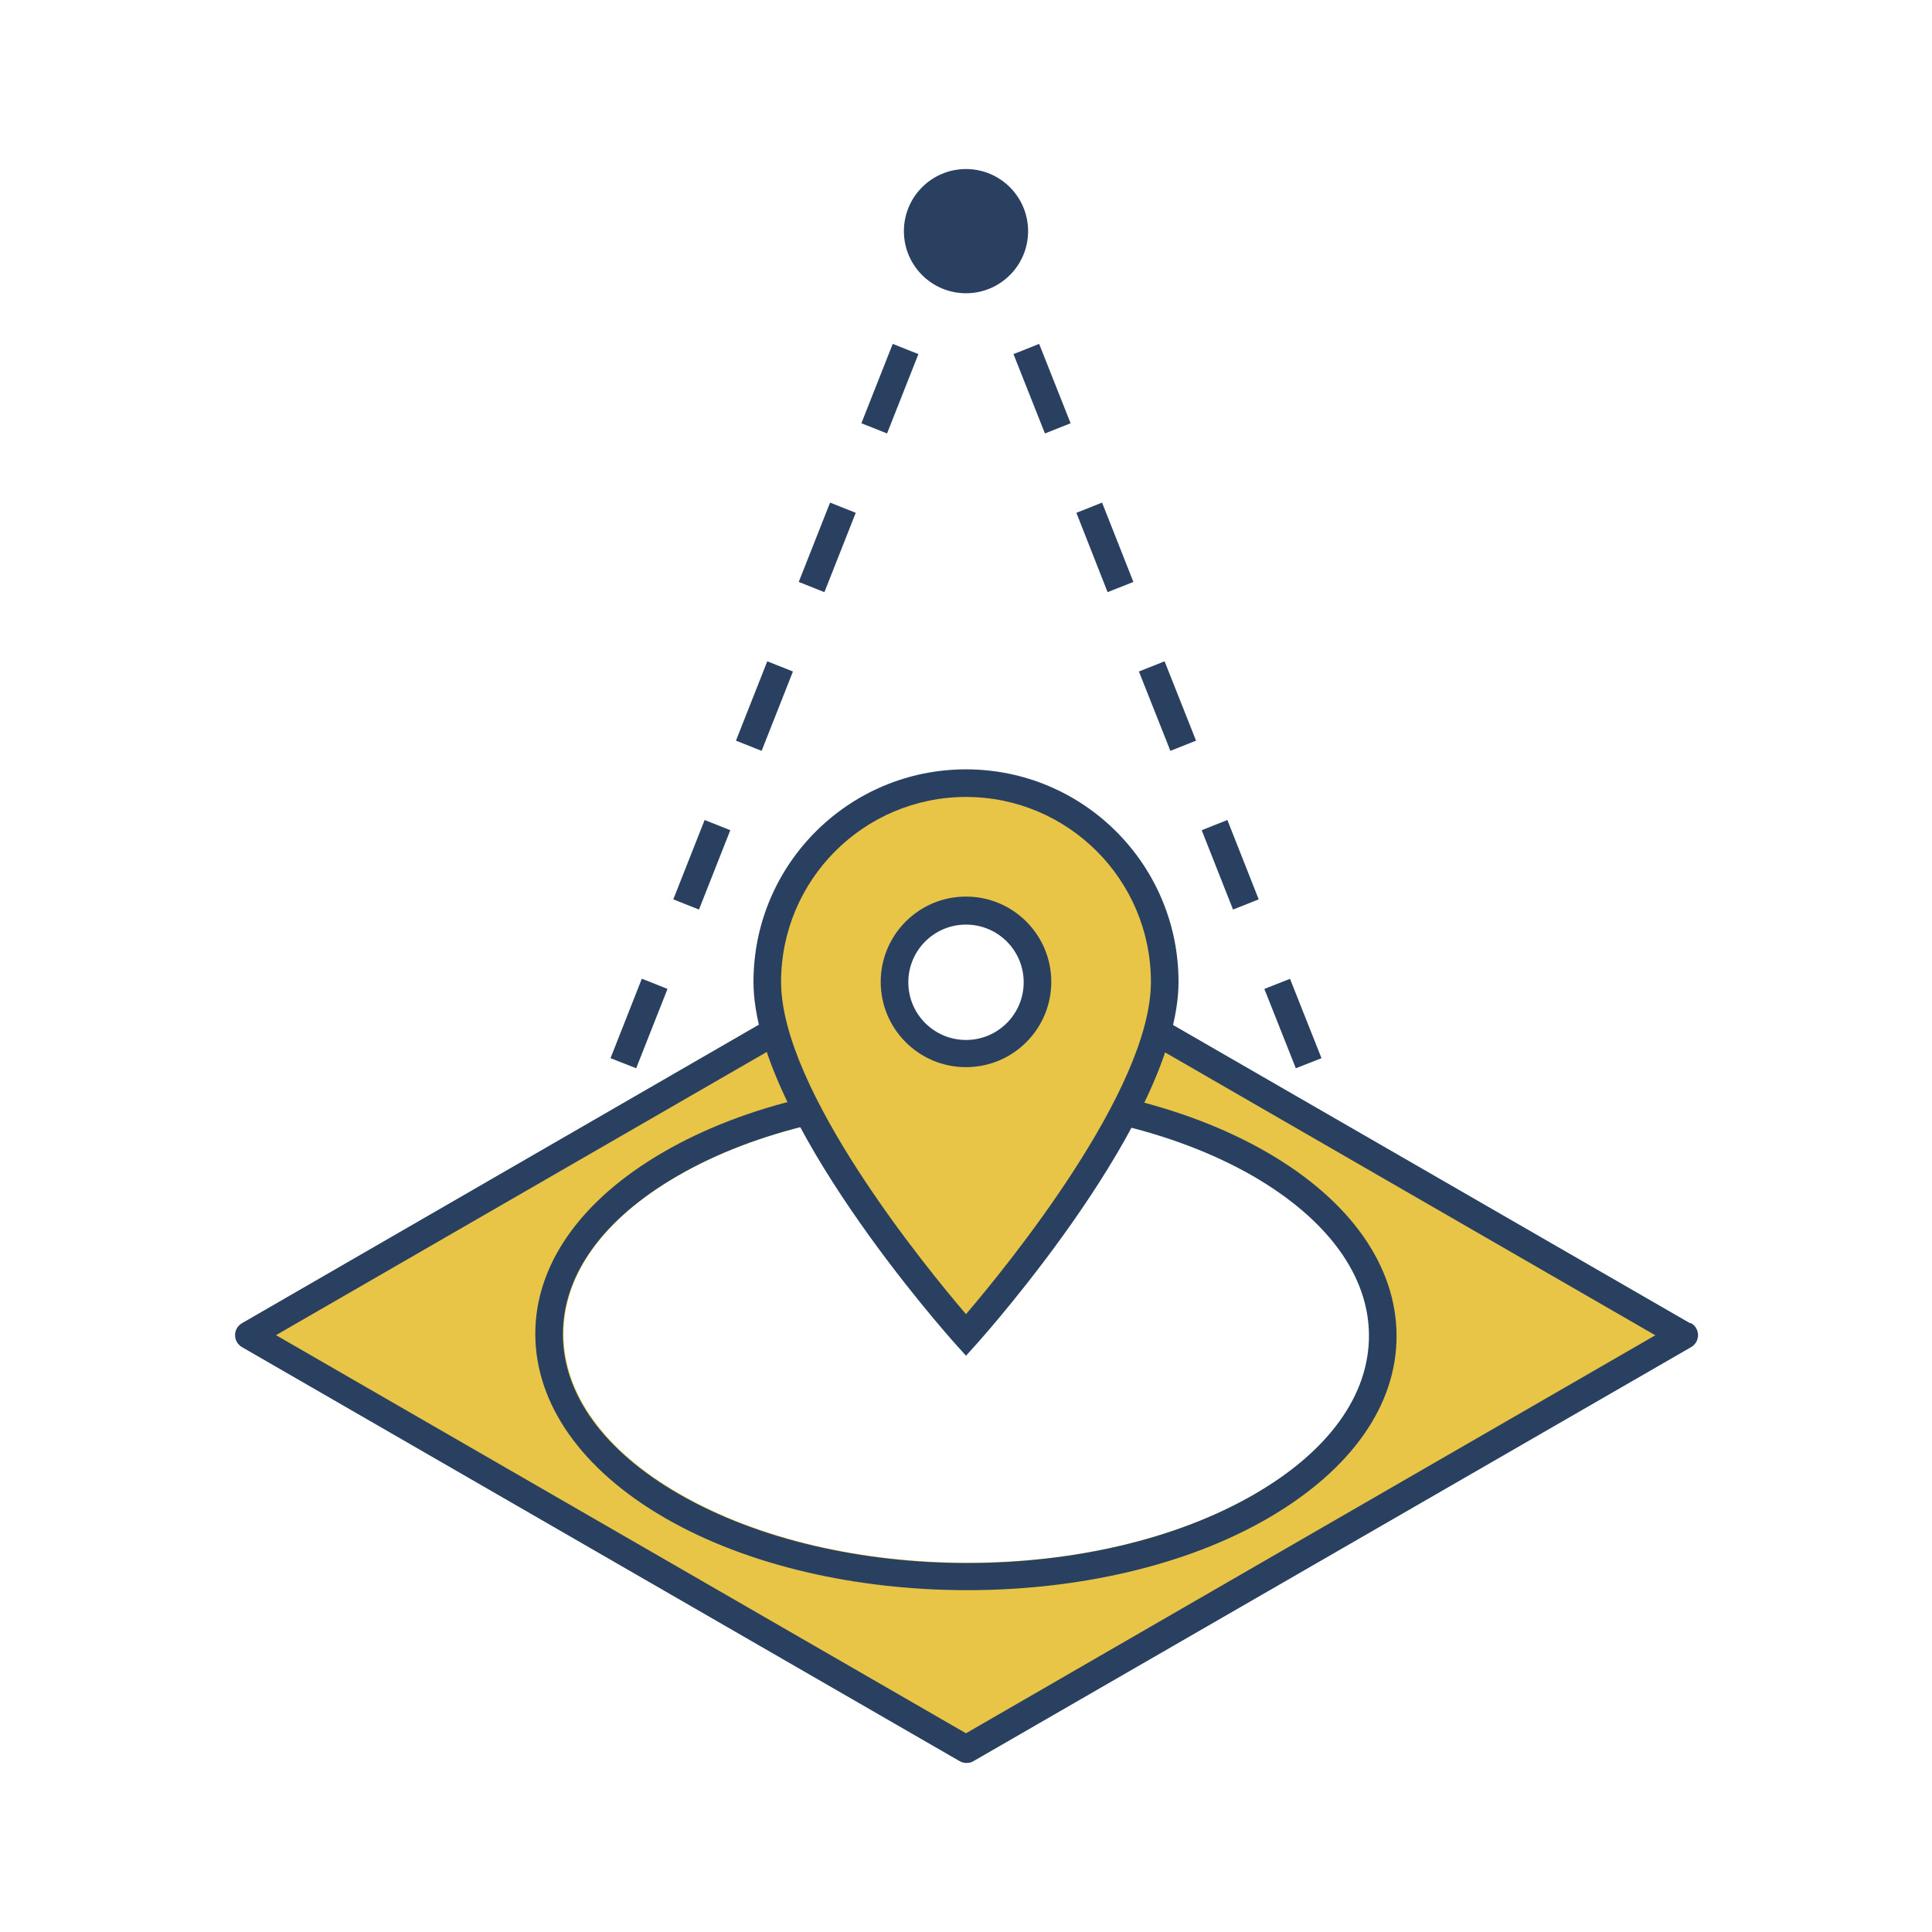
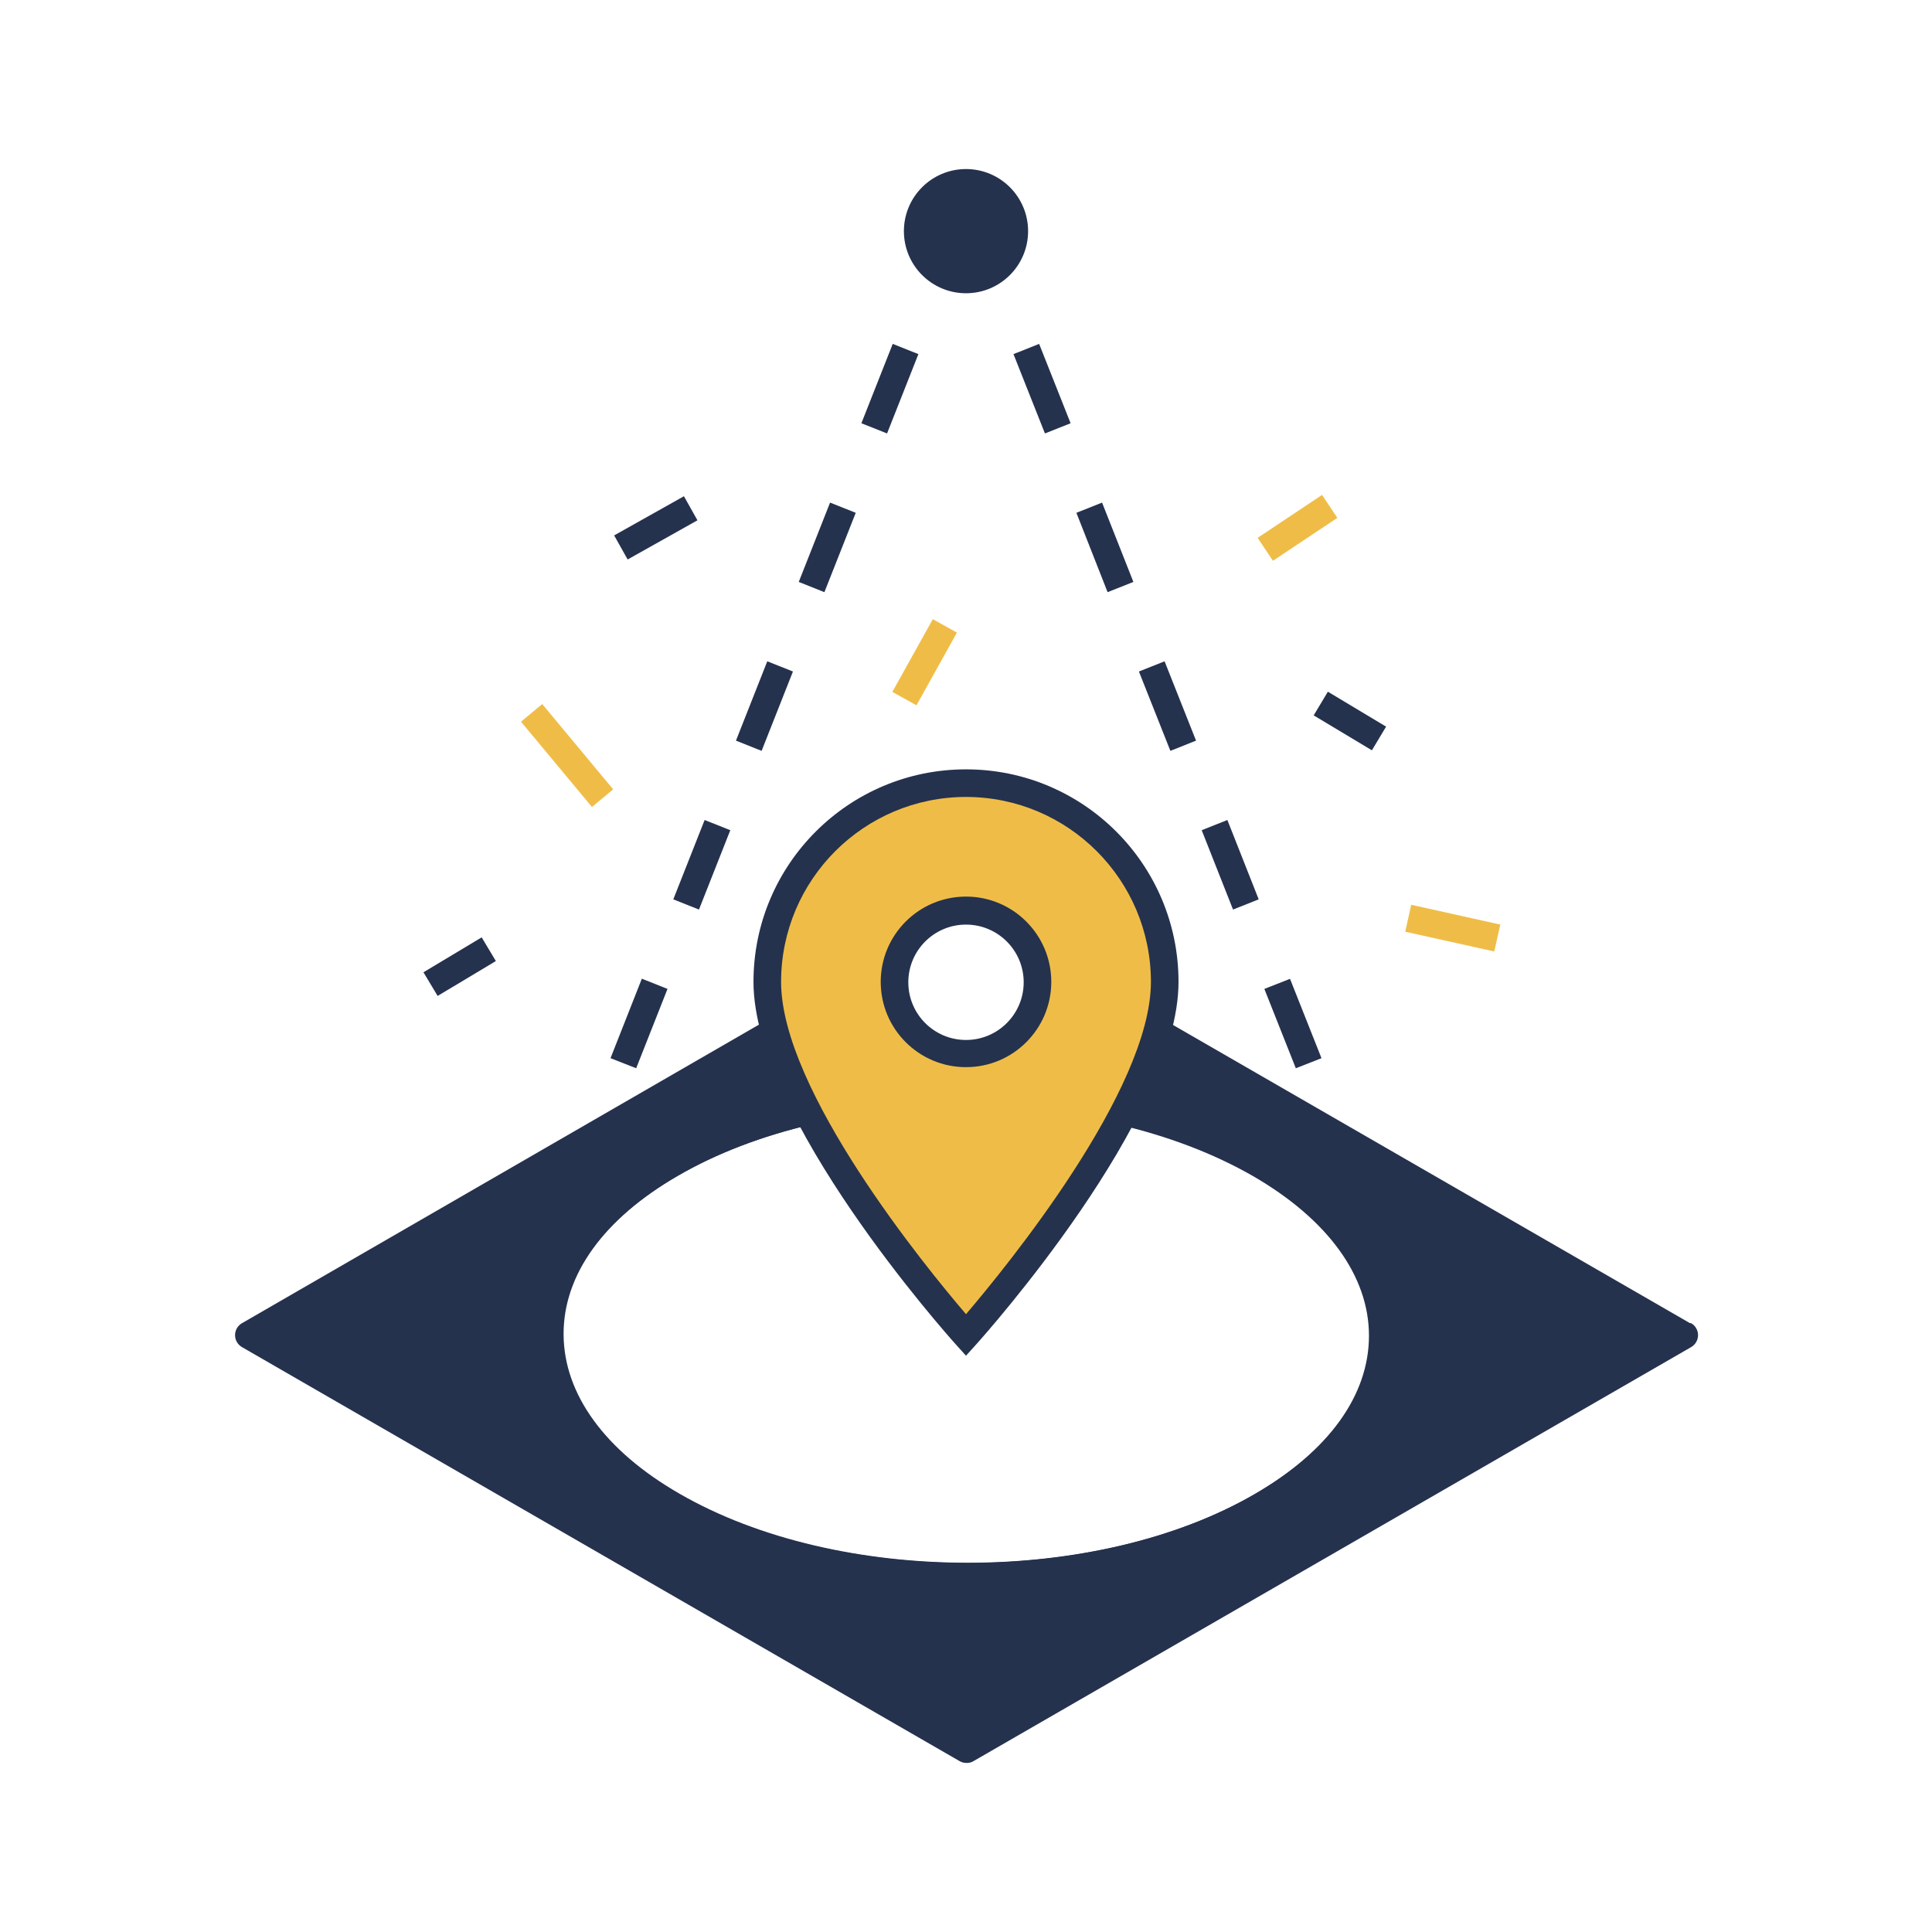
<svg xmlns="http://www.w3.org/2000/svg" id="icons_final_copy" data-name="icons final copy" viewBox="0 0 140 140">
  <defs>
-     <style>.cls-1{fill:#2a4060;}.cls-2{fill:#e8c547;}</style>
+     <style>.cls-1{fill:#25324e;}.cls-2{fill:#efbd47;}</style>
  </defs>
  <g id="_1" data-name="1">
    <path class="cls-1" d="M93.9,77.41l-2.28-5.75,1.86-.73,2.28,5.75Zm-4.55-11.5-2.27-5.75,1.86-.74,2.27,5.75Zm-4.54-11.5-2.28-5.75,1.86-.74,2.28,5.75Zm-4.55-11.5L78,37.16l1.86-.74,2.27,5.75Zm-4.54-11.5-2.28-5.75,1.86-.74,2.28,5.75Z" />
    <path class="cls-1" d="M46.1,77.41l-1.86-.73,2.27-5.76,1.86.74Zm4.55-11.5-1.86-.74,2.27-5.75,1.86.74Zm4.54-11.5-1.86-.74,2.27-5.75,1.86.74Zm4.55-11.5-1.86-.74,2.27-5.75,1.86.74Zm4.54-11.5-1.86-.74,2.27-5.75,1.86.74Z" />
-     <path class="cls-2" d="M64,71.36,20,96.75l26.84,15.5,2.31-4c-5.42-3.12-8.39-7.23-8.4-11.56s2.92-8.37,8.27-11.47c5.73-3.33,13.27-5,20.83-5H70l0-3.08A6,6,0,0,1,64,71.36Zm29.61,9L75.9,70.16a5.36,5.36,0,0,1,.09,1v.21a6,6,0,0,1-12,0,1.48,1.48,0,0,1,0-.21,5.36,5.36,0,0,1,.09-1L46.29,80.44,18,96.75l28.34,16.37L70,126.75,93.7,113.06,122,96.75Zm-23.72-.15H70c7.54,0,15.1,1.68,20.86,5,5.4,3.13,8.39,7.23,8.39,11.56s-2.93,8.37-8.27,11.47c-11.47,6.67-30.19,6.67-41.74,0-5.42-3.12-8.39-7.23-8.4-11.56s2.92-8.37,8.27-11.47C54.79,81.9,62.33,80.23,69.89,80.23Z" />
+     <path class="cls-1" d="M64,71.36,20,96.75l26.84,15.5,2.31-4c-5.42-3.12-8.39-7.23-8.4-11.56s2.92-8.37,8.27-11.47c5.73-3.33,13.27-5,20.83-5H70l0-3.08A6,6,0,0,1,64,71.36Zm29.61,9L75.9,70.16a5.36,5.36,0,0,1,.09,1v.21a6,6,0,0,1-12,0,1.48,1.48,0,0,1,0-.21,5.36,5.36,0,0,1,.09-1L46.29,80.44,18,96.75l28.34,16.37L70,126.75,93.7,113.06,122,96.75Zm-23.72-.15H70c7.54,0,15.1,1.68,20.86,5,5.4,3.13,8.39,7.23,8.39,11.56s-2.93,8.37-8.27,11.47c-11.47,6.67-30.19,6.67-41.74,0-5.42-3.12-8.39-7.23-8.4-11.56s2.92-8.37,8.27-11.47C54.79,81.9,62.33,80.23,69.89,80.23Z" />
    <path class="cls-1" d="M91.81,83.5c-12.11-7-31.74-7-43.76,0-6,3.48-9.28,8.17-9.26,13.2s3.34,9.8,9.4,13.3,14,5.23,21.91,5.23,15.83-1.74,21.83-5.24,9.28-8.16,9.27-13.2S97.87,87,91.81,83.5ZM49.19,108.26c-5.42-3.12-8.39-7.23-8.4-11.56s2.92-8.37,8.27-11.47c5.73-3.33,13.27-5,20.83-5s15.13,1.67,20.92,5c5.4,3.13,8.39,7.23,8.39,11.56s-2.93,8.37-8.27,11.47C79.46,114.93,60.74,114.93,49.19,108.26Z" />
    <path class="cls-1" d="M122.46,95.88l-47-27.11a5.42,5.42,0,0,1,.4,1.39,5.36,5.36,0,0,1,.09,1v.21l44,25.39L93.2,112.2,70,125.6,46.88,112.26h0L20,96.75,64,71.36a1.48,1.48,0,0,1,0-.21,5.36,5.36,0,0,1,.09-1,5.44,5.44,0,0,1,.41-1.39L17.54,95.88a1,1,0,0,0,0,1.74l52,30a1,1,0,0,0,.5.13.91.91,0,0,0,.5-.13l52-30a1,1,0,0,0,0-1.74Z" />
    <circle class="cls-1" cx="70" cy="16.75" r="4.5" />
    <path class="cls-2" d="M70,56.75a14.4,14.4,0,0,0-14.4,14.4c0,9.6,14.4,25.6,14.4,25.6s14.4-16,14.4-25.6A14.4,14.4,0,0,0,70,56.75Zm0,19.58a5.18,5.18,0,1,1,5.18-5.18A5.18,5.18,0,0,1,70,76.33Z" />
    <path class="cls-1" d="M70,98.24l-.74-.82C68.66,96.75,54.6,81,54.6,71.15a15.4,15.4,0,0,1,30.8,0c0,9.87-14.06,25.6-14.66,26.27Zm0-40.49a13.41,13.41,0,0,0-13.4,13.4C56.6,79,67.08,91.82,70,95.23,72.91,91.82,83.4,79,83.4,71.15A13.41,13.41,0,0,0,70,57.75Zm0,19.58a6.18,6.18,0,1,1,6.18-6.18A6.18,6.18,0,0,1,70,77.33ZM70,67a4.18,4.18,0,1,0,4.18,4.18A4.18,4.18,0,0,0,70,67Z" />
+     <rect class="cls-2" x="40.09" y="50.73" width="2" height="8.04" transform="translate(-25.51 38.94) rotate(-39.76)" />
+     <rect class="cls-2" x="104.27" y="63.94" width="2" height="6.61" transform="translate(16.79 155.43) rotate(-77.47)" />
+     <rect class="cls-1" x="30.85" y="69.05" width="4.92" height="2" transform="translate(-31.27 27.08) rotate(-30.93)" />
+     <rect class="cls-2" x="63.99" y="46.99" width="6.03" height="2" transform="translate(-7.51 83.21) rotate(-60.91)" />
+     <rect class="cls-1" x="96.82" y="49.79" width="2" height="4.92" transform="translate(2.69 109.25) rotate(-59.04)" />
+     <rect class="cls-2" x="91.22" y="37.25" width="5.61" height="2" transform="translate(-5.43 58.58) rotate(-33.69)" />
+     <rect class="cls-1" x="44.62" y="37.25" width="5.8" height="2" transform="translate(-12.64 28.16) rotate(-29.31)" />
  </g>
</svg>
